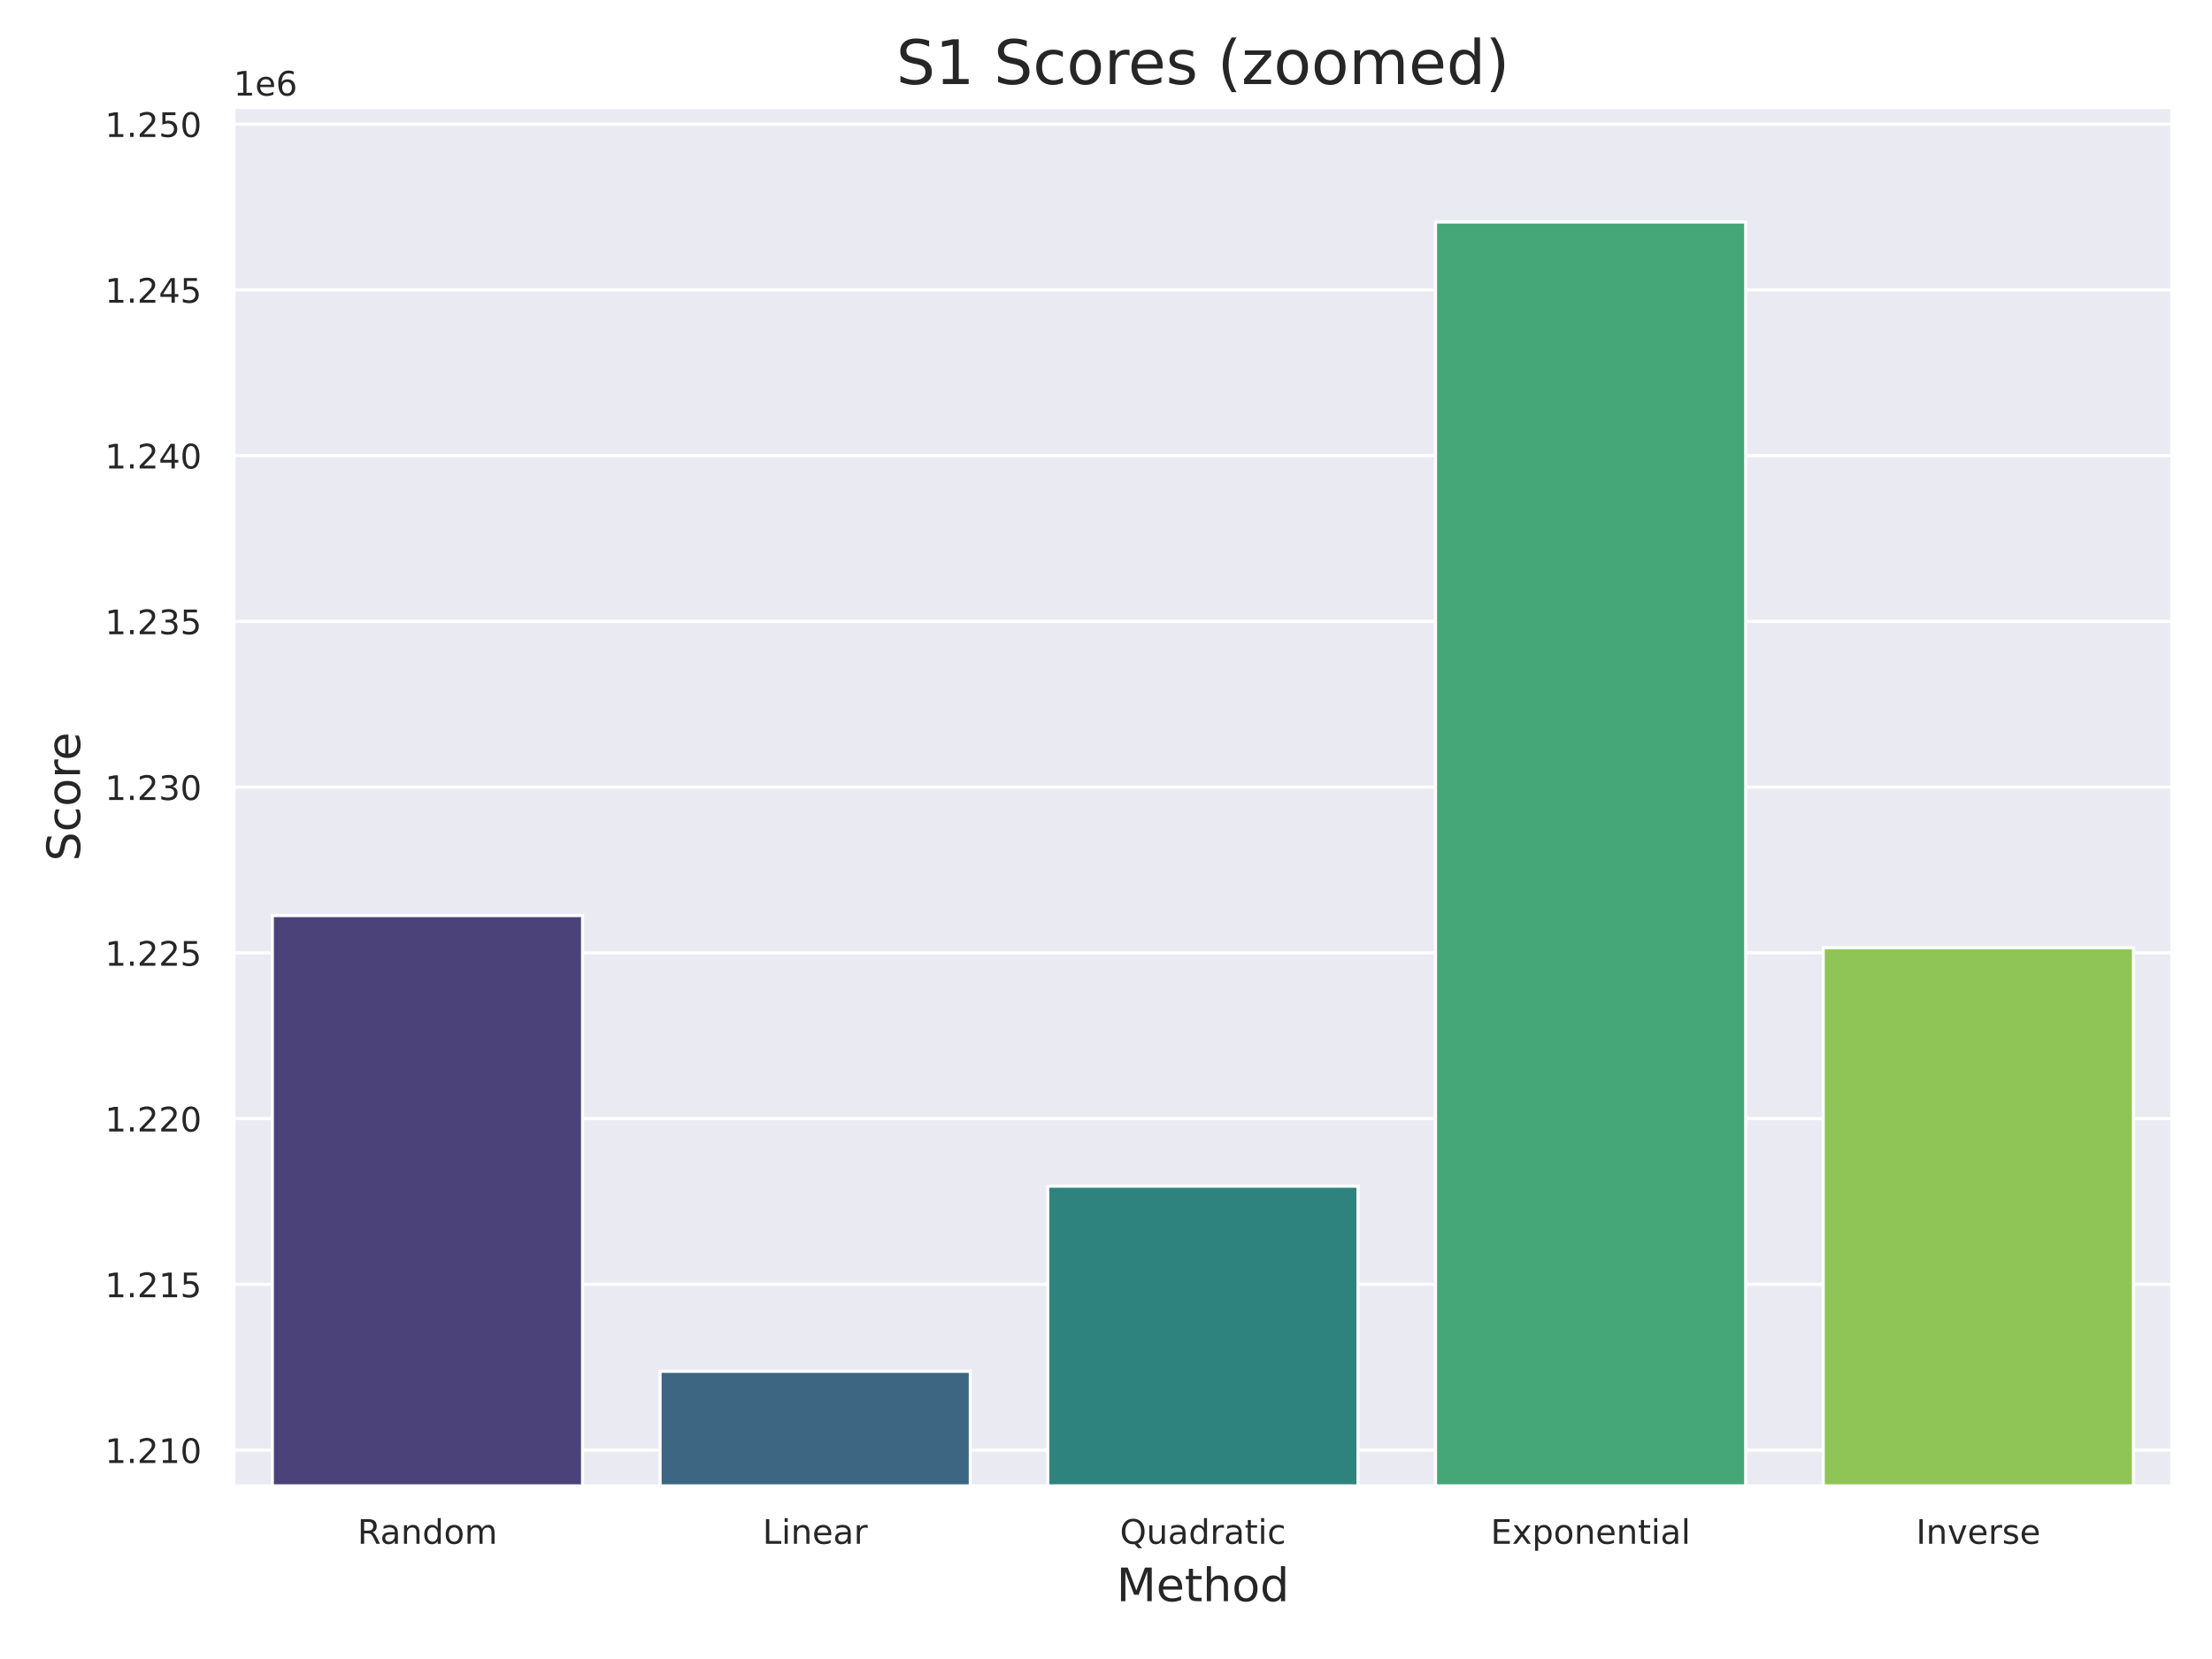
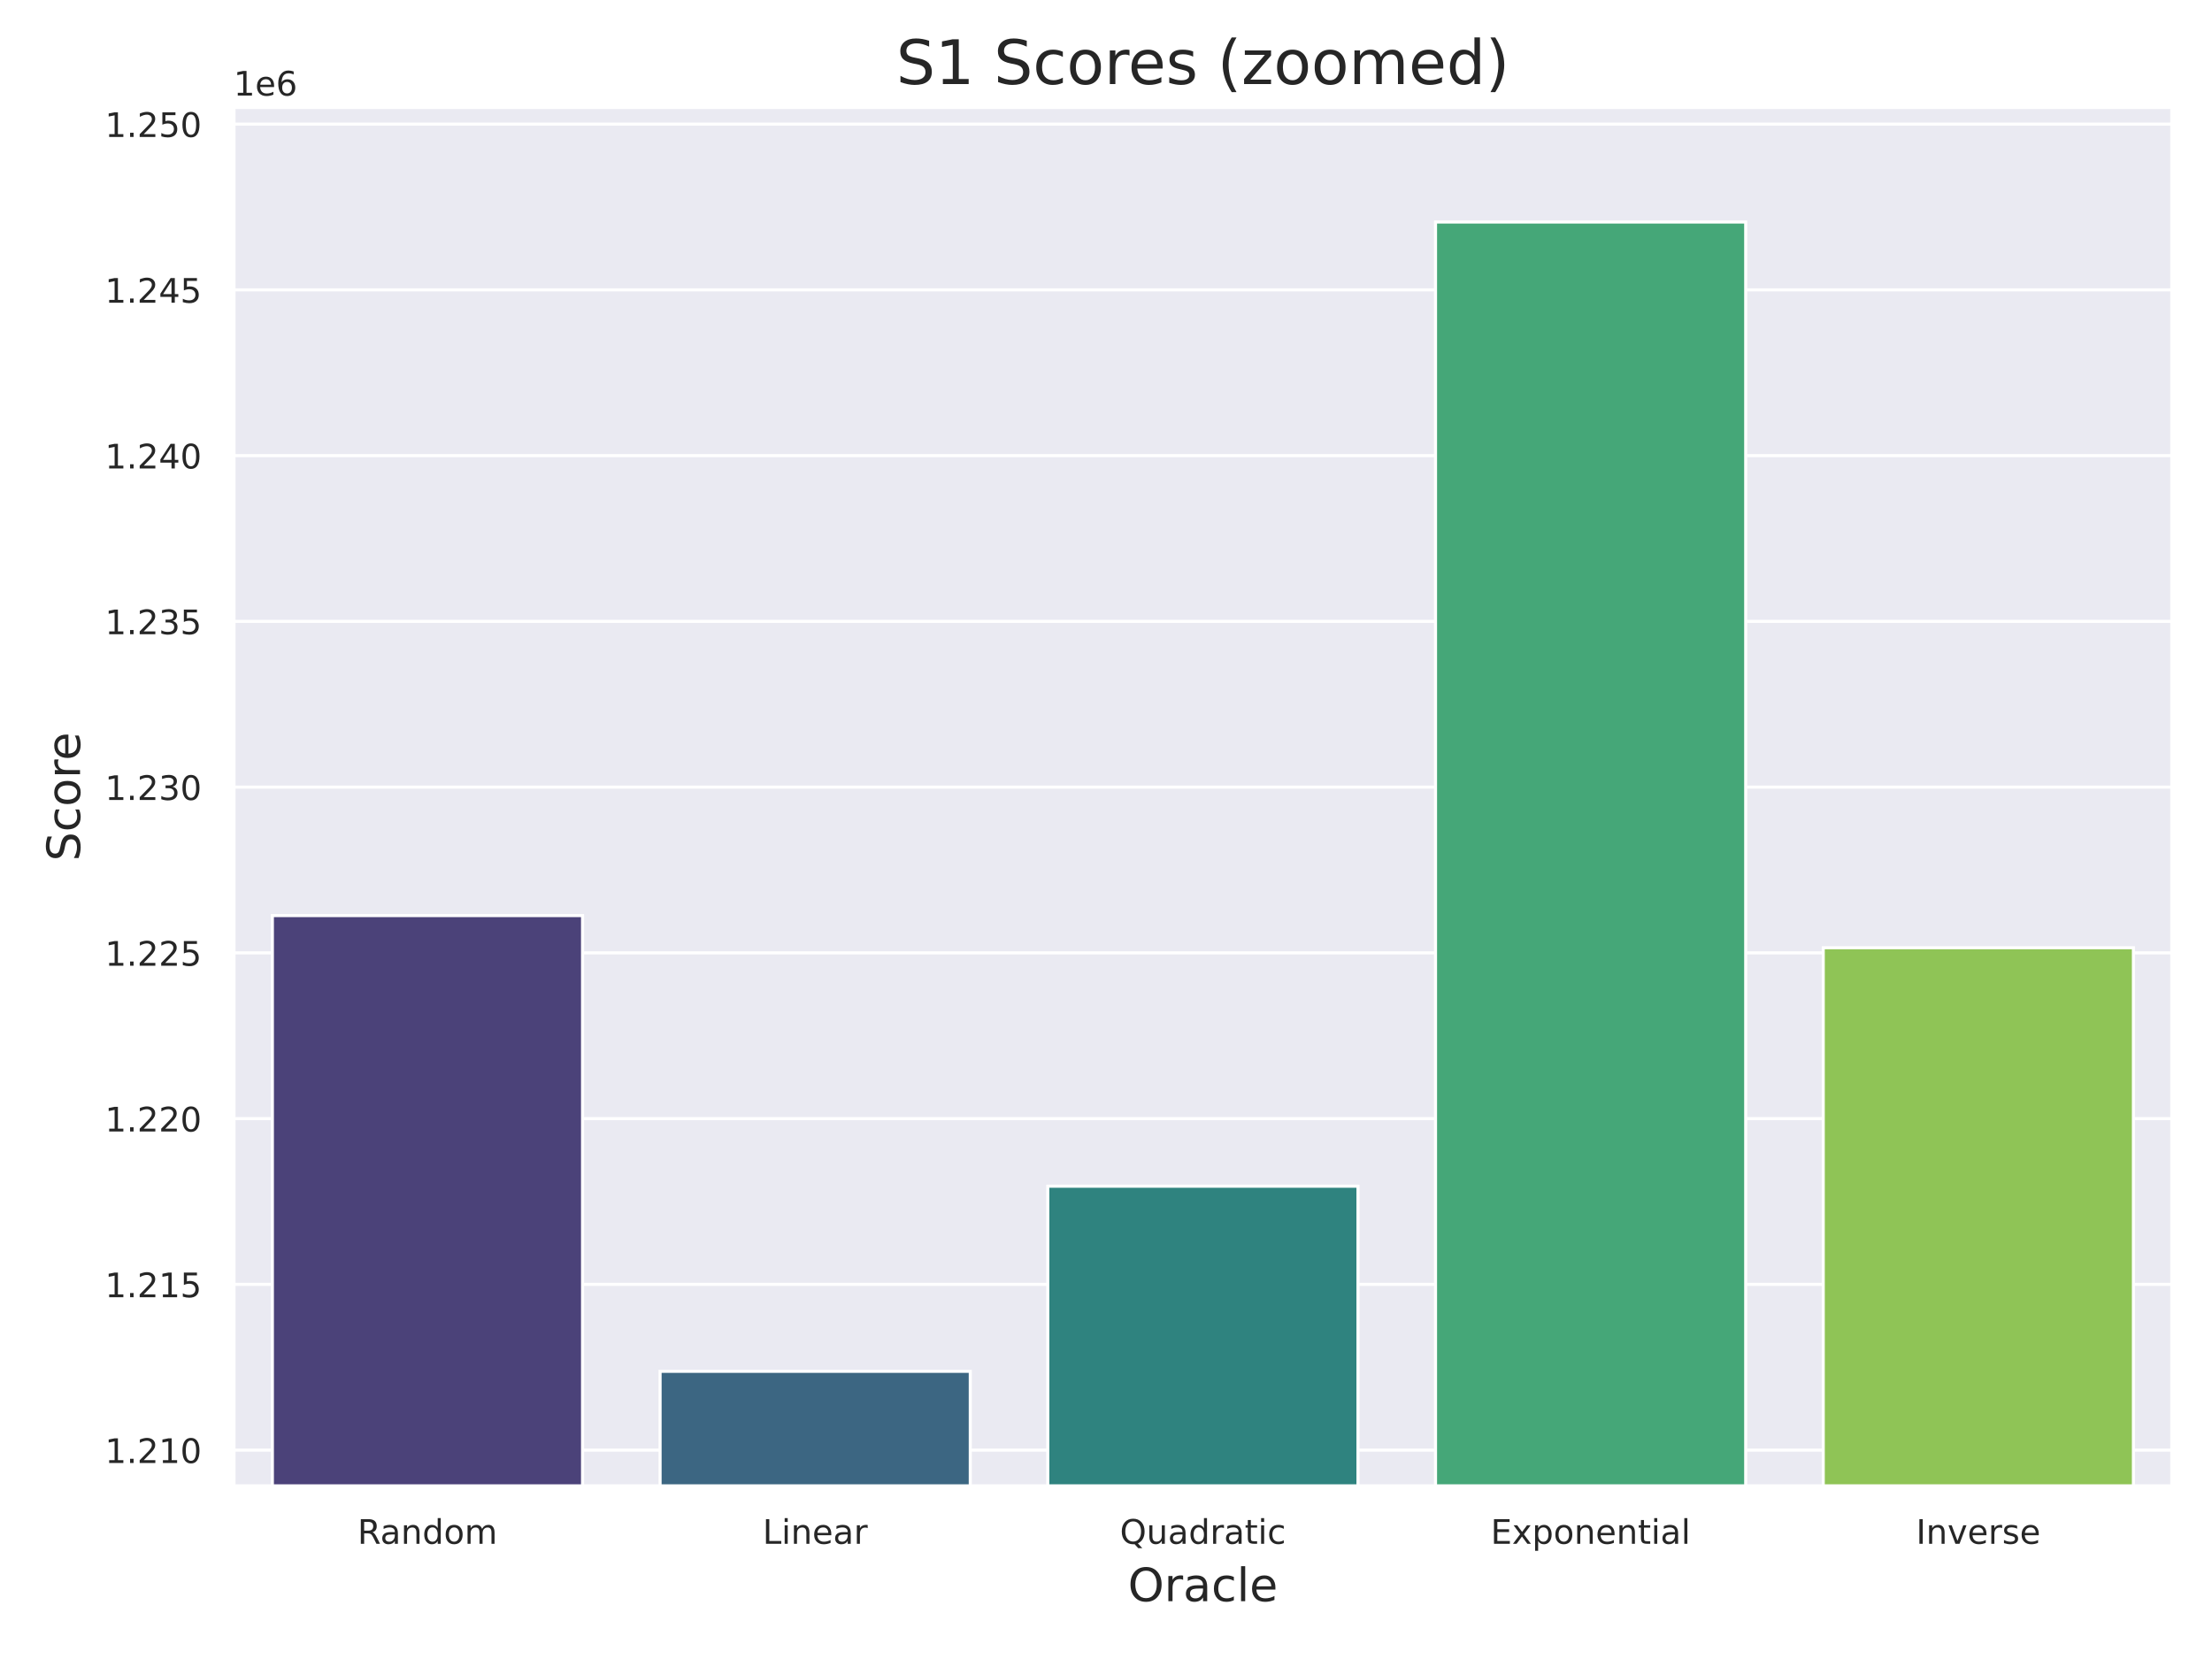
<svg xmlns="http://www.w3.org/2000/svg" xmlns:xlink="http://www.w3.org/1999/xlink" width="576pt" height="432pt" viewBox="0 0 576 432" version="1.1">
  <defs>
    <style type="text/css">*{stroke-linejoin: round; stroke-linecap: butt}</style>
  </defs>
  <g id="figure_1">
    <g id="patch_1">
      <path d="M 0 432  L 576 432  L 576 0  L 0 0  z " style="fill: #ffffff" />
    </g>
    <g id="axes_1">
      <g id="patch_2">
        <path d="M 60.828 387.012  L 565.632 387.012  L 565.632 27.888  L 60.828 27.888  z " style="fill: #eaeaf2" />
      </g>
      <g id="matplotlib.axis_1">
        <g id="xtick_1">
          <g id="text_1">
            <g style="fill: #262626" transform="translate(93.09377 401.9986) scale(0.088 -0.088)">
              <defs>
                <path id="DejaVuSans-52" d="M 2841 2188  Q 3044 2119 3236 1894  Q 3428 1669 3622 1275  L 4263 0  L 3584 0  L 2988 1197  Q 2756 1666 2539 1819  Q 2322 1972 1947 1972  L 1259 1972  L 1259 0  L 628 0  L 628 4666  L 2053 4666  Q 2853 4666 3247 4331  Q 3641 3997 3641 3322  Q 3641 2881 3436 2590  Q 3231 2300 2841 2188  z M 1259 4147  L 1259 2491  L 2053 2491  Q 2509 2491 2742 2702  Q 2975 2913 2975 3322  Q 2975 3731 2742 3939  Q 2509 4147 2053 4147  L 1259 4147  z " transform="scale(0.015625)" />
                <path id="DejaVuSans-61" d="M 2194 1759  Q 1497 1759 1228 1600  Q 959 1441 959 1056  Q 959 750 1161 570  Q 1363 391 1709 391  Q 2188 391 2477 730  Q 2766 1069 2766 1631  L 2766 1759  L 2194 1759  z M 3341 1997  L 3341 0  L 2766 0  L 2766 531  Q 2569 213 2275 61  Q 1981 -91 1556 -91  Q 1019 -91 701 211  Q 384 513 384 1019  Q 384 1609 779 1909  Q 1175 2209 1959 2209  L 2766 2209  L 2766 2266  Q 2766 2663 2505 2880  Q 2244 3097 1772 3097  Q 1472 3097 1187 3025  Q 903 2953 641 2809  L 641 3341  Q 956 3463 1253 3523  Q 1550 3584 1831 3584  Q 2591 3584 2966 3190  Q 3341 2797 3341 1997  z " transform="scale(0.015625)" />
                <path id="DejaVuSans-6e" d="M 3513 2113  L 3513 0  L 2938 0  L 2938 2094  Q 2938 2591 2744 2837  Q 2550 3084 2163 3084  Q 1697 3084 1428 2787  Q 1159 2491 1159 1978  L 1159 0  L 581 0  L 581 3500  L 1159 3500  L 1159 2956  Q 1366 3272 1645 3428  Q 1925 3584 2291 3584  Q 2894 3584 3203 3211  Q 3513 2838 3513 2113  z " transform="scale(0.015625)" />
                <path id="DejaVuSans-64" d="M 2906 2969  L 2906 4863  L 3481 4863  L 3481 0  L 2906 0  L 2906 525  Q 2725 213 2448 61  Q 2172 -91 1784 -91  Q 1150 -91 751 415  Q 353 922 353 1747  Q 353 2572 751 3078  Q 1150 3584 1784 3584  Q 2172 3584 2448 3432  Q 2725 3281 2906 2969  z M 947 1747  Q 947 1113 1208 752  Q 1469 391 1925 391  Q 2381 391 2643 752  Q 2906 1113 2906 1747  Q 2906 2381 2643 2742  Q 2381 3103 1925 3103  Q 1469 3103 1208 2742  Q 947 2381 947 1747  z " transform="scale(0.015625)" />
                <path id="DejaVuSans-6f" d="M 1959 3097  Q 1497 3097 1228 2736  Q 959 2375 959 1747  Q 959 1119 1226 758  Q 1494 397 1959 397  Q 2419 397 2687 759  Q 2956 1122 2956 1747  Q 2956 2369 2687 2733  Q 2419 3097 1959 3097  z M 1959 3584  Q 2709 3584 3137 3096  Q 3566 2609 3566 1747  Q 3566 888 3137 398  Q 2709 -91 1959 -91  Q 1206 -91 779 398  Q 353 888 353 1747  Q 353 2609 779 3096  Q 1206 3584 1959 3584  z " transform="scale(0.015625)" />
                <path id="DejaVuSans-6d" d="M 3328 2828  Q 3544 3216 3844 3400  Q 4144 3584 4550 3584  Q 5097 3584 5394 3201  Q 5691 2819 5691 2113  L 5691 0  L 5113 0  L 5113 2094  Q 5113 2597 4934 2840  Q 4756 3084 4391 3084  Q 3944 3084 3684 2787  Q 3425 2491 3425 1978  L 3425 0  L 2847 0  L 2847 2094  Q 2847 2600 2669 2842  Q 2491 3084 2119 3084  Q 1678 3084 1418 2786  Q 1159 2488 1159 1978  L 1159 0  L 581 0  L 581 3500  L 1159 3500  L 1159 2956  Q 1356 3278 1631 3431  Q 1906 3584 2284 3584  Q 2666 3584 2933 3390  Q 3200 3197 3328 2828  z " transform="scale(0.015625)" />
              </defs>
              <use xlink:href="#DejaVuSans-52" />
              <use xlink:href="#DejaVuSans-61" x="67.232" />
              <use xlink:href="#DejaVuSans-6e" x="128.512" />
              <use xlink:href="#DejaVuSans-64" x="191.891" />
              <use xlink:href="#DejaVuSans-6f" x="255.367" />
              <use xlink:href="#DejaVuSans-6d" x="316.549" />
            </g>
          </g>
        </g>
        <g id="xtick_2">
          <g id="text_2">
            <g style="fill: #262626" transform="translate(198.5941 401.9986) scale(0.088 -0.088)">
              <defs>
                <path id="DejaVuSans-4c" d="M 628 4666  L 1259 4666  L 1259 531  L 3531 531  L 3531 0  L 628 0  L 628 4666  z " transform="scale(0.015625)" />
                <path id="DejaVuSans-69" d="M 603 3500  L 1178 3500  L 1178 0  L 603 0  L 603 3500  z M 603 4863  L 1178 4863  L 1178 4134  L 603 4134  L 603 4863  z " transform="scale(0.015625)" />
                <path id="DejaVuSans-65" d="M 3597 1894  L 3597 1613  L 953 1613  Q 991 1019 1311 708  Q 1631 397 2203 397  Q 2534 397 2845 478  Q 3156 559 3463 722  L 3463 178  Q 3153 47 2828 -22  Q 2503 -91 2169 -91  Q 1331 -91 842 396  Q 353 884 353 1716  Q 353 2575 817 3079  Q 1281 3584 2069 3584  Q 2775 3584 3186 3129  Q 3597 2675 3597 1894  z M 3022 2063  Q 3016 2534 2758 2815  Q 2500 3097 2075 3097  Q 1594 3097 1305 2825  Q 1016 2553 972 2059  L 3022 2063  z " transform="scale(0.015625)" />
                <path id="DejaVuSans-72" d="M 2631 2963  Q 2534 3019 2420 3045  Q 2306 3072 2169 3072  Q 1681 3072 1420 2755  Q 1159 2438 1159 1844  L 1159 0  L 581 0  L 581 3500  L 1159 3500  L 1159 2956  Q 1341 3275 1631 3429  Q 1922 3584 2338 3584  Q 2397 3584 2469 3576  Q 2541 3569 2628 3553  L 2631 2963  z " transform="scale(0.015625)" />
              </defs>
              <use xlink:href="#DejaVuSans-4c" />
              <use xlink:href="#DejaVuSans-69" x="55.713" />
              <use xlink:href="#DejaVuSans-6e" x="83.496" />
              <use xlink:href="#DejaVuSans-65" x="146.875" />
              <use xlink:href="#DejaVuSans-61" x="208.398" />
              <use xlink:href="#DejaVuSans-72" x="269.678" />
            </g>
          </g>
        </g>
        <g id="xtick_3">
          <g id="text_3">
            <g style="fill: #262626" transform="translate(291.6164 401.9986) scale(0.088 -0.088)">
              <defs>
                <path id="DejaVuSans-51" d="M 2522 4238  Q 1834 4238 1429 3725  Q 1025 3213 1025 2328  Q 1025 1447 1429 934  Q 1834 422 2522 422  Q 3209 422 3611 934  Q 4013 1447 4013 2328  Q 4013 3213 3611 3725  Q 3209 4238 2522 4238  z M 3406 84  L 4238 -825  L 3475 -825  L 2784 -78  Q 2681 -84 2626 -87  Q 2572 -91 2522 -91  Q 1538 -91 948 567  Q 359 1225 359 2328  Q 359 3434 948 4092  Q 1538 4750 2522 4750  Q 3503 4750 4090 4092  Q 4678 3434 4678 2328  Q 4678 1516 4351 937  Q 4025 359 3406 84  z " transform="scale(0.015625)" />
                <path id="DejaVuSans-75" d="M 544 1381  L 544 3500  L 1119 3500  L 1119 1403  Q 1119 906 1312 657  Q 1506 409 1894 409  Q 2359 409 2629 706  Q 2900 1003 2900 1516  L 2900 3500  L 3475 3500  L 3475 0  L 2900 0  L 2900 538  Q 2691 219 2414 64  Q 2138 -91 1772 -91  Q 1169 -91 856 284  Q 544 659 544 1381  z M 1991 3584  L 1991 3584  z " transform="scale(0.015625)" />
                <path id="DejaVuSans-74" d="M 1172 4494  L 1172 3500  L 2356 3500  L 2356 3053  L 1172 3053  L 1172 1153  Q 1172 725 1289 603  Q 1406 481 1766 481  L 2356 481  L 2356 0  L 1766 0  Q 1100 0 847 248  Q 594 497 594 1153  L 594 3053  L 172 3053  L 172 3500  L 594 3500  L 594 4494  L 1172 4494  z " transform="scale(0.015625)" />
                <path id="DejaVuSans-63" d="M 3122 3366  L 3122 2828  Q 2878 2963 2633 3030  Q 2388 3097 2138 3097  Q 1578 3097 1268 2742  Q 959 2388 959 1747  Q 959 1106 1268 751  Q 1578 397 2138 397  Q 2388 397 2633 464  Q 2878 531 3122 666  L 3122 134  Q 2881 22 2623 -34  Q 2366 -91 2075 -91  Q 1284 -91 818 406  Q 353 903 353 1747  Q 353 2603 823 3093  Q 1294 3584 2113 3584  Q 2378 3584 2631 3529  Q 2884 3475 3122 3366  z " transform="scale(0.015625)" />
              </defs>
              <use xlink:href="#DejaVuSans-51" />
              <use xlink:href="#DejaVuSans-75" x="78.711" />
              <use xlink:href="#DejaVuSans-61" x="142.09" />
              <use xlink:href="#DejaVuSans-64" x="203.369" />
              <use xlink:href="#DejaVuSans-72" x="266.846" />
              <use xlink:href="#DejaVuSans-61" x="307.959" />
              <use xlink:href="#DejaVuSans-74" x="369.238" />
              <use xlink:href="#DejaVuSans-69" x="408.447" />
              <use xlink:href="#DejaVuSans-63" x="436.23" />
            </g>
          </g>
        </g>
        <g id="xtick_4">
          <g id="text_4">
            <g style="fill: #262626" transform="translate(388.1703 401.9986) scale(0.088 -0.088)">
              <defs>
                <path id="DejaVuSans-45" d="M 628 4666  L 3578 4666  L 3578 4134  L 1259 4134  L 1259 2753  L 3481 2753  L 3481 2222  L 1259 2222  L 1259 531  L 3634 531  L 3634 0  L 628 0  L 628 4666  z " transform="scale(0.015625)" />
                <path id="DejaVuSans-78" d="M 3513 3500  L 2247 1797  L 3578 0  L 2900 0  L 1881 1375  L 863 0  L 184 0  L 1544 1831  L 300 3500  L 978 3500  L 1906 2253  L 2834 3500  L 3513 3500  z " transform="scale(0.015625)" />
                <path id="DejaVuSans-70" d="M 1159 525  L 1159 -1331  L 581 -1331  L 581 3500  L 1159 3500  L 1159 2969  Q 1341 3281 1617 3432  Q 1894 3584 2278 3584  Q 2916 3584 3314 3078  Q 3713 2572 3713 1747  Q 3713 922 3314 415  Q 2916 -91 2278 -91  Q 1894 -91 1617 61  Q 1341 213 1159 525  z M 3116 1747  Q 3116 2381 2855 2742  Q 2594 3103 2138 3103  Q 1681 3103 1420 2742  Q 1159 2381 1159 1747  Q 1159 1113 1420 752  Q 1681 391 2138 391  Q 2594 391 2855 752  Q 3116 1113 3116 1747  z " transform="scale(0.015625)" />
                <path id="DejaVuSans-6c" d="M 603 4863  L 1178 4863  L 1178 0  L 603 0  L 603 4863  z " transform="scale(0.015625)" />
              </defs>
              <use xlink:href="#DejaVuSans-45" />
              <use xlink:href="#DejaVuSans-78" x="63.184" />
              <use xlink:href="#DejaVuSans-70" x="122.363" />
              <use xlink:href="#DejaVuSans-6f" x="185.84" />
              <use xlink:href="#DejaVuSans-6e" x="247.021" />
              <use xlink:href="#DejaVuSans-65" x="310.4" />
              <use xlink:href="#DejaVuSans-6e" x="371.924" />
              <use xlink:href="#DejaVuSans-74" x="435.303" />
              <use xlink:href="#DejaVuSans-69" x="474.512" />
              <use xlink:href="#DejaVuSans-61" x="502.295" />
              <use xlink:href="#DejaVuSans-6c" x="563.574" />
            </g>
          </g>
        </g>
        <g id="xtick_5">
          <g id="text_5">
            <g style="fill: #262626" transform="translate(498.9452 401.9986) scale(0.088 -0.088)">
              <defs>
                <path id="DejaVuSans-49" d="M 628 4666  L 1259 4666  L 1259 0  L 628 0  L 628 4666  z " transform="scale(0.015625)" />
                <path id="DejaVuSans-76" d="M 191 3500  L 800 3500  L 1894 563  L 2988 3500  L 3597 3500  L 2284 0  L 1503 0  L 191 3500  z " transform="scale(0.015625)" />
                <path id="DejaVuSans-73" d="M 2834 3397  L 2834 2853  Q 2591 2978 2328 3040  Q 2066 3103 1784 3103  Q 1356 3103 1142 2972  Q 928 2841 928 2578  Q 928 2378 1081 2264  Q 1234 2150 1697 2047  L 1894 2003  Q 2506 1872 2764 1633  Q 3022 1394 3022 966  Q 3022 478 2636 193  Q 2250 -91 1575 -91  Q 1294 -91 989 -36  Q 684 19 347 128  L 347 722  Q 666 556 975 473  Q 1284 391 1588 391  Q 1994 391 2212 530  Q 2431 669 2431 922  Q 2431 1156 2273 1281  Q 2116 1406 1581 1522  L 1381 1569  Q 847 1681 609 1914  Q 372 2147 372 2553  Q 372 3047 722 3315  Q 1072 3584 1716 3584  Q 2034 3584 2315 3537  Q 2597 3491 2834 3397  z " transform="scale(0.015625)" />
              </defs>
              <use xlink:href="#DejaVuSans-49" />
              <use xlink:href="#DejaVuSans-6e" x="29.492" />
              <use xlink:href="#DejaVuSans-76" x="92.871" />
              <use xlink:href="#DejaVuSans-65" x="152.051" />
              <use xlink:href="#DejaVuSans-72" x="213.574" />
              <use xlink:href="#DejaVuSans-73" x="254.688" />
              <use xlink:href="#DejaVuSans-65" x="306.787" />
            </g>
          </g>
        </g>
        <g id="text_6">
-           <g style="fill: #262626" transform="translate(290.7262 416.9469) scale(0.12 -0.12)">
+           <g style="fill: #262626" transform="translate(293.7056 416.9469) scale(0.12 -0.12)">
            <defs>
-               <path id="DejaVuSans-4d" d="M 628 4666  L 1569 4666  L 2759 1491  L 3956 4666  L 4897 4666  L 4897 0  L 4281 0  L 4281 4097  L 3078 897  L 2444 897  L 1241 4097  L 1241 0  L 628 0  L 628 4666  z " transform="scale(0.015625)" />
-               <path id="DejaVuSans-68" d="M 3513 2113  L 3513 0  L 2938 0  L 2938 2094  Q 2938 2591 2744 2837  Q 2550 3084 2163 3084  Q 1697 3084 1428 2787  Q 1159 2491 1159 1978  L 1159 0  L 581 0  L 581 4863  L 1159 4863  L 1159 2956  Q 1366 3272 1645 3428  Q 1925 3584 2291 3584  Q 2894 3584 3203 3211  Q 3513 2838 3513 2113  z " transform="scale(0.015625)" />
+               <path id="DejaVuSans-4f" d="M 2522 4238  Q 1834 4238 1429 3725  Q 1025 3213 1025 2328  Q 1025 1447 1429 934  Q 1834 422 2522 422  Q 3209 422 3611 934  Q 4013 1447 4013 2328  Q 4013 3213 3611 3725  Q 3209 4238 2522 4238  z M 2522 4750  Q 3503 4750 4090 4092  Q 4678 3434 4678 2328  Q 4678 1225 4090 567  Q 3503 -91 2522 -91  Q 1538 -91 948 565  Q 359 1222 359 2328  Q 359 3434 948 4092  Q 1538 4750 2522 4750  z " transform="scale(0.015625)" />
            </defs>
-             <use xlink:href="#DejaVuSans-4d" />
-             <use xlink:href="#DejaVuSans-65" x="86.279" />
-             <use xlink:href="#DejaVuSans-74" x="147.803" />
-             <use xlink:href="#DejaVuSans-68" x="187.012" />
-             <use xlink:href="#DejaVuSans-6f" x="250.391" />
-             <use xlink:href="#DejaVuSans-64" x="311.572" />
+             <use xlink:href="#DejaVuSans-4f" />
+             <use xlink:href="#DejaVuSans-72" x="78.711" />
+             <use xlink:href="#DejaVuSans-61" x="119.824" />
+             <use xlink:href="#DejaVuSans-63" x="181.104" />
+             <use xlink:href="#DejaVuSans-6c" x="236.084" />
+             <use xlink:href="#DejaVuSans-65" x="263.867" />
          </g>
        </g>
      </g>
      <g id="matplotlib.axis_2">
        <g id="ytick_1">
          <g id="line2d_1">
-             <path d="M 60.828 377.613  L 565.632 377.613  " clip-path="url(#p0a11a76038)" style="fill: none; stroke: #ffffff; stroke-width: 0.8; stroke-linecap: round" />
+             <path d="M 60.828 377.613  L 565.632 377.613  " clip-path="url(#pb9eb2ee850)" style="fill: none; stroke: #ffffff; stroke-width: 0.8; stroke-linecap: round" />
          </g>
          <g id="text_7">
            <g style="fill: #262626" transform="translate(27.33525 380.9567) scale(0.088 -0.088)">
              <defs>
                <path id="DejaVuSans-31" d="M 794 531  L 1825 531  L 1825 4091  L 703 3866  L 703 4441  L 1819 4666  L 2450 4666  L 2450 531  L 3481 531  L 3481 0  L 794 0  L 794 531  z " transform="scale(0.015625)" />
                <path id="DejaVuSans-2e" d="M 684 794  L 1344 794  L 1344 0  L 684 0  L 684 794  z " transform="scale(0.015625)" />
                <path id="DejaVuSans-32" d="M 1228 531  L 3431 531  L 3431 0  L 469 0  L 469 531  Q 828 903 1448 1529  Q 2069 2156 2228 2338  Q 2531 2678 2651 2914  Q 2772 3150 2772 3378  Q 2772 3750 2511 3984  Q 2250 4219 1831 4219  Q 1534 4219 1204 4116  Q 875 4013 500 3803  L 500 4441  Q 881 4594 1212 4672  Q 1544 4750 1819 4750  Q 2544 4750 2975 4387  Q 3406 4025 3406 3419  Q 3406 3131 3298 2873  Q 3191 2616 2906 2266  Q 2828 2175 2409 1742  Q 1991 1309 1228 531  z " transform="scale(0.015625)" />
                <path id="DejaVuSans-30" d="M 2034 4250  Q 1547 4250 1301 3770  Q 1056 3291 1056 2328  Q 1056 1369 1301 889  Q 1547 409 2034 409  Q 2525 409 2770 889  Q 3016 1369 3016 2328  Q 3016 3291 2770 3770  Q 2525 4250 2034 4250  z M 2034 4750  Q 2819 4750 3233 4129  Q 3647 3509 3647 2328  Q 3647 1150 3233 529  Q 2819 -91 2034 -91  Q 1250 -91 836 529  Q 422 1150 422 2328  Q 422 3509 836 4129  Q 1250 4750 2034 4750  z " transform="scale(0.015625)" />
              </defs>
              <use xlink:href="#DejaVuSans-31" />
              <use xlink:href="#DejaVuSans-2e" x="63.623" />
              <use xlink:href="#DejaVuSans-32" x="95.41" />
              <use xlink:href="#DejaVuSans-31" x="159.033" />
              <use xlink:href="#DejaVuSans-30" x="222.656" />
            </g>
          </g>
        </g>
        <g id="ytick_2">
          <g id="line2d_2">
-             <path d="M 60.828 334.451  L 565.632 334.451  " clip-path="url(#p0a11a76038)" style="fill: none; stroke: #ffffff; stroke-width: 0.8; stroke-linecap: round" />
+             <path d="M 60.828 334.451  L 565.632 334.451  " clip-path="url(#pb9eb2ee850)" style="fill: none; stroke: #ffffff; stroke-width: 0.8; stroke-linecap: round" />
          </g>
          <g id="text_8">
            <g style="fill: #262626" transform="translate(27.33525 337.7947) scale(0.088 -0.088)">
              <defs>
                <path id="DejaVuSans-35" d="M 691 4666  L 3169 4666  L 3169 4134  L 1269 4134  L 1269 2991  Q 1406 3038 1543 3061  Q 1681 3084 1819 3084  Q 2600 3084 3056 2656  Q 3513 2228 3513 1497  Q 3513 744 3044 326  Q 2575 -91 1722 -91  Q 1428 -91 1123 -41  Q 819 9 494 109  L 494 744  Q 775 591 1075 516  Q 1375 441 1709 441  Q 2250 441 2565 725  Q 2881 1009 2881 1497  Q 2881 1984 2565 2268  Q 2250 2553 1709 2553  Q 1456 2553 1204 2497  Q 953 2441 691 2322  L 691 4666  z " transform="scale(0.015625)" />
              </defs>
              <use xlink:href="#DejaVuSans-31" />
              <use xlink:href="#DejaVuSans-2e" x="63.623" />
              <use xlink:href="#DejaVuSans-32" x="95.41" />
              <use xlink:href="#DejaVuSans-31" x="159.033" />
              <use xlink:href="#DejaVuSans-35" x="222.656" />
            </g>
          </g>
        </g>
        <g id="ytick_3">
          <g id="line2d_3">
-             <path d="M 60.828 291.289  L 565.632 291.289  " clip-path="url(#p0a11a76038)" style="fill: none; stroke: #ffffff; stroke-width: 0.8; stroke-linecap: round" />
+             <path d="M 60.828 291.289  L 565.632 291.289  " clip-path="url(#pb9eb2ee850)" style="fill: none; stroke: #ffffff; stroke-width: 0.8; stroke-linecap: round" />
          </g>
          <g id="text_9">
            <g style="fill: #262626" transform="translate(27.33525 294.6327) scale(0.088 -0.088)">
              <use xlink:href="#DejaVuSans-31" />
              <use xlink:href="#DejaVuSans-2e" x="63.623" />
              <use xlink:href="#DejaVuSans-32" x="95.41" />
              <use xlink:href="#DejaVuSans-32" x="159.033" />
              <use xlink:href="#DejaVuSans-30" x="222.656" />
            </g>
          </g>
        </g>
        <g id="ytick_4">
          <g id="line2d_4">
-             <path d="M 60.828 248.127  L 565.632 248.127  " clip-path="url(#p0a11a76038)" style="fill: none; stroke: #ffffff; stroke-width: 0.8; stroke-linecap: round" />
+             <path d="M 60.828 248.127  L 565.632 248.127  " clip-path="url(#pb9eb2ee850)" style="fill: none; stroke: #ffffff; stroke-width: 0.8; stroke-linecap: round" />
          </g>
          <g id="text_10">
            <g style="fill: #262626" transform="translate(27.33525 251.4708) scale(0.088 -0.088)">
              <use xlink:href="#DejaVuSans-31" />
              <use xlink:href="#DejaVuSans-2e" x="63.623" />
              <use xlink:href="#DejaVuSans-32" x="95.41" />
              <use xlink:href="#DejaVuSans-32" x="159.033" />
              <use xlink:href="#DejaVuSans-35" x="222.656" />
            </g>
          </g>
        </g>
        <g id="ytick_5">
          <g id="line2d_5">
-             <path d="M 60.828 204.965  L 565.632 204.965  " clip-path="url(#p0a11a76038)" style="fill: none; stroke: #ffffff; stroke-width: 0.8; stroke-linecap: round" />
+             <path d="M 60.828 204.965  L 565.632 204.965  " clip-path="url(#pb9eb2ee850)" style="fill: none; stroke: #ffffff; stroke-width: 0.8; stroke-linecap: round" />
          </g>
          <g id="text_11">
            <g style="fill: #262626" transform="translate(27.33525 208.3088) scale(0.088 -0.088)">
              <defs>
                <path id="DejaVuSans-33" d="M 2597 2516  Q 3050 2419 3304 2112  Q 3559 1806 3559 1356  Q 3559 666 3084 287  Q 2609 -91 1734 -91  Q 1441 -91 1130 -33  Q 819 25 488 141  L 488 750  Q 750 597 1062 519  Q 1375 441 1716 441  Q 2309 441 2620 675  Q 2931 909 2931 1356  Q 2931 1769 2642 2001  Q 2353 2234 1838 2234  L 1294 2234  L 1294 2753  L 1863 2753  Q 2328 2753 2575 2939  Q 2822 3125 2822 3475  Q 2822 3834 2567 4026  Q 2313 4219 1838 4219  Q 1578 4219 1281 4162  Q 984 4106 628 3988  L 628 4550  Q 988 4650 1302 4700  Q 1616 4750 1894 4750  Q 2613 4750 3031 4423  Q 3450 4097 3450 3541  Q 3450 3153 3228 2886  Q 3006 2619 2597 2516  z " transform="scale(0.015625)" />
              </defs>
              <use xlink:href="#DejaVuSans-31" />
              <use xlink:href="#DejaVuSans-2e" x="63.623" />
              <use xlink:href="#DejaVuSans-32" x="95.41" />
              <use xlink:href="#DejaVuSans-33" x="159.033" />
              <use xlink:href="#DejaVuSans-30" x="222.656" />
            </g>
          </g>
        </g>
        <g id="ytick_6">
          <g id="line2d_6">
-             <path d="M 60.828 161.803  L 565.632 161.803  " clip-path="url(#p0a11a76038)" style="fill: none; stroke: #ffffff; stroke-width: 0.8; stroke-linecap: round" />
+             <path d="M 60.828 161.803  L 565.632 161.803  " clip-path="url(#pb9eb2ee850)" style="fill: none; stroke: #ffffff; stroke-width: 0.8; stroke-linecap: round" />
          </g>
          <g id="text_12">
            <g style="fill: #262626" transform="translate(27.33525 165.1468) scale(0.088 -0.088)">
              <use xlink:href="#DejaVuSans-31" />
              <use xlink:href="#DejaVuSans-2e" x="63.623" />
              <use xlink:href="#DejaVuSans-32" x="95.41" />
              <use xlink:href="#DejaVuSans-33" x="159.033" />
              <use xlink:href="#DejaVuSans-35" x="222.656" />
            </g>
          </g>
        </g>
        <g id="ytick_7">
          <g id="line2d_7">
-             <path d="M 60.828 118.641  L 565.632 118.641  " clip-path="url(#p0a11a76038)" style="fill: none; stroke: #ffffff; stroke-width: 0.8; stroke-linecap: round" />
+             <path d="M 60.828 118.641  L 565.632 118.641  " clip-path="url(#pb9eb2ee850)" style="fill: none; stroke: #ffffff; stroke-width: 0.8; stroke-linecap: round" />
          </g>
          <g id="text_13">
            <g style="fill: #262626" transform="translate(27.33525 121.9848) scale(0.088 -0.088)">
              <defs>
                <path id="DejaVuSans-34" d="M 2419 4116  L 825 1625  L 2419 1625  L 2419 4116  z M 2253 4666  L 3047 4666  L 3047 1625  L 3713 1625  L 3713 1100  L 3047 1100  L 3047 0  L 2419 0  L 2419 1100  L 313 1100  L 313 1709  L 2253 4666  z " transform="scale(0.015625)" />
              </defs>
              <use xlink:href="#DejaVuSans-31" />
              <use xlink:href="#DejaVuSans-2e" x="63.623" />
              <use xlink:href="#DejaVuSans-32" x="95.41" />
              <use xlink:href="#DejaVuSans-34" x="159.033" />
              <use xlink:href="#DejaVuSans-30" x="222.656" />
            </g>
          </g>
        </g>
        <g id="ytick_8">
          <g id="line2d_8">
-             <path d="M 60.828 75.479  L 565.632 75.479  " clip-path="url(#p0a11a76038)" style="fill: none; stroke: #ffffff; stroke-width: 0.8; stroke-linecap: round" />
+             <path d="M 60.828 75.479  L 565.632 75.479  " clip-path="url(#pb9eb2ee850)" style="fill: none; stroke: #ffffff; stroke-width: 0.8; stroke-linecap: round" />
          </g>
          <g id="text_14">
            <g style="fill: #262626" transform="translate(27.33525 78.82279) scale(0.088 -0.088)">
              <use xlink:href="#DejaVuSans-31" />
              <use xlink:href="#DejaVuSans-2e" x="63.623" />
              <use xlink:href="#DejaVuSans-32" x="95.41" />
              <use xlink:href="#DejaVuSans-34" x="159.033" />
              <use xlink:href="#DejaVuSans-35" x="222.656" />
            </g>
          </g>
        </g>
        <g id="ytick_9">
          <g id="line2d_9">
-             <path d="M 60.828 32.317  L 565.632 32.317  " clip-path="url(#p0a11a76038)" style="fill: none; stroke: #ffffff; stroke-width: 0.8; stroke-linecap: round" />
+             <path d="M 60.828 32.317  L 565.632 32.317  " clip-path="url(#pb9eb2ee850)" style="fill: none; stroke: #ffffff; stroke-width: 0.8; stroke-linecap: round" />
          </g>
          <g id="text_15">
            <g style="fill: #262626" transform="translate(27.33525 35.6608) scale(0.088 -0.088)">
              <use xlink:href="#DejaVuSans-31" />
              <use xlink:href="#DejaVuSans-2e" x="63.623" />
              <use xlink:href="#DejaVuSans-32" x="95.41" />
              <use xlink:href="#DejaVuSans-35" x="159.033" />
              <use xlink:href="#DejaVuSans-30" x="222.656" />
            </g>
          </g>
        </g>
        <g id="text_16">
          <g style="fill: #262626" transform="translate(20.83963 224.2528) rotate(-90) scale(0.12 -0.12)">
            <defs>
              <path id="DejaVuSans-53" d="M 3425 4513  L 3425 3897  Q 3066 4069 2747 4153  Q 2428 4238 2131 4238  Q 1616 4238 1336 4038  Q 1056 3838 1056 3469  Q 1056 3159 1242 3001  Q 1428 2844 1947 2747  L 2328 2669  Q 3034 2534 3370 2195  Q 3706 1856 3706 1288  Q 3706 609 3251 259  Q 2797 -91 1919 -91  Q 1588 -91 1214 -16  Q 841 59 441 206  L 441 856  Q 825 641 1194 531  Q 1563 422 1919 422  Q 2459 422 2753 634  Q 3047 847 3047 1241  Q 3047 1584 2836 1778  Q 2625 1972 2144 2069  L 1759 2144  Q 1053 2284 737 2584  Q 422 2884 422 3419  Q 422 4038 858 4394  Q 1294 4750 2059 4750  Q 2388 4750 2728 4690  Q 3069 4631 3425 4513  z " transform="scale(0.015625)" />
            </defs>
            <use xlink:href="#DejaVuSans-53" />
            <use xlink:href="#DejaVuSans-63" x="63.477" />
            <use xlink:href="#DejaVuSans-6f" x="118.457" />
            <use xlink:href="#DejaVuSans-72" x="179.639" />
            <use xlink:href="#DejaVuSans-65" x="218.502" />
          </g>
        </g>
        <g id="text_17">
          <g style="fill: #262626" transform="translate(60.828 24.888) scale(0.088 -0.088)">
            <defs>
              <path id="DejaVuSans-36" d="M 2113 2584  Q 1688 2584 1439 2293  Q 1191 2003 1191 1497  Q 1191 994 1439 701  Q 1688 409 2113 409  Q 2538 409 2786 701  Q 3034 994 3034 1497  Q 3034 2003 2786 2293  Q 2538 2584 2113 2584  z M 3366 4563  L 3366 3988  Q 3128 4100 2886 4159  Q 2644 4219 2406 4219  Q 1781 4219 1451 3797  Q 1122 3375 1075 2522  Q 1259 2794 1537 2939  Q 1816 3084 2150 3084  Q 2853 3084 3261 2657  Q 3669 2231 3669 1497  Q 3669 778 3244 343  Q 2819 -91 2113 -91  Q 1303 -91 875 529  Q 447 1150 447 2328  Q 447 3434 972 4092  Q 1497 4750 2381 4750  Q 2619 4750 2861 4703  Q 3103 4656 3366 4563  z " transform="scale(0.015625)" />
            </defs>
            <use xlink:href="#DejaVuSans-31" />
            <use xlink:href="#DejaVuSans-65" x="63.623" />
            <use xlink:href="#DejaVuSans-36" x="125.146" />
          </g>
        </g>
      </g>
      <g id="patch_3">
-         <path d="M 70.924 10822.815  L 151.693 10822.815  L 151.693 238.413  L 70.924 238.413  z " clip-path="url(#p0a11a76038)" style="fill: #4b4279; stroke: #ffffff; stroke-width: 0.8; stroke-linejoin: miter" />
+         <path d="M 70.924 10822.815  L 151.693 10822.815  L 151.693 238.413  L 70.924 238.413  z " clip-path="url(#pb9eb2ee850)" style="fill: #4b4279; stroke: #ffffff; stroke-width: 0.8; stroke-linejoin: miter" />
      </g>
      <g id="patch_4">
-         <path d="M 171.885 10822.815  L 252.654 10822.815  L 252.654 357.085  L 171.885 357.085  z " clip-path="url(#p0a11a76038)" style="fill: #3c6682; stroke: #ffffff; stroke-width: 0.8; stroke-linejoin: miter" />
+         <path d="M 171.885 10822.815  L 252.654 10822.815  L 252.654 357.085  L 171.885 357.085  z " clip-path="url(#pb9eb2ee850)" style="fill: #3c6682; stroke: #ffffff; stroke-width: 0.8; stroke-linejoin: miter" />
      </g>
      <g id="patch_5">
-         <path d="M 272.846 10822.815  L 353.614 10822.815  L 353.614 308.882  L 272.846 308.882  z " clip-path="url(#p0a11a76038)" style="fill: #2f837f; stroke: #ffffff; stroke-width: 0.8; stroke-linejoin: miter" />
+         <path d="M 272.846 10822.815  L 353.614 10822.815  L 353.614 308.882  L 272.846 308.882  z " clip-path="url(#pb9eb2ee850)" style="fill: #2f837f; stroke: #ffffff; stroke-width: 0.8; stroke-linejoin: miter" />
      </g>
      <g id="patch_6">
-         <path d="M 373.806 10822.815  L 454.575 10822.815  L 454.575 57.815  L 373.806 57.815  z " clip-path="url(#p0a11a76038)" style="fill: #45a778; stroke: #ffffff; stroke-width: 0.8; stroke-linejoin: miter" />
+         <path d="M 373.806 10822.815  L 454.575 10822.815  L 454.575 57.815  L 373.806 57.815  z " clip-path="url(#pb9eb2ee850)" style="fill: #45a778; stroke: #ffffff; stroke-width: 0.8; stroke-linejoin: miter" />
      </g>
      <g id="patch_7">
-         <path d="M 474.767 10822.815  L 555.536 10822.815  L 555.536 246.784  L 474.767 246.784  z " clip-path="url(#p0a11a76038)" style="fill: #8fc456; stroke: #ffffff; stroke-width: 0.8; stroke-linejoin: miter" />
+         <path d="M 474.767 10822.815  L 555.536 10822.815  L 555.536 246.784  L 474.767 246.784  z " clip-path="url(#pb9eb2ee850)" style="fill: #8fc456; stroke: #ffffff; stroke-width: 0.8; stroke-linejoin: miter" />
      </g>
      <g id="line2d_10">
-         <path clip-path="url(#p0a11a76038)" style="fill: none; stroke: #424242; stroke-width: 1.8; stroke-linecap: round" />
+         <path clip-path="url(#pb9eb2ee850)" style="fill: none; stroke: #424242; stroke-width: 1.8; stroke-linecap: round" />
      </g>
      <g id="line2d_11">
-         <path clip-path="url(#p0a11a76038)" style="fill: none; stroke: #424242; stroke-width: 1.8; stroke-linecap: round" />
+         <path clip-path="url(#pb9eb2ee850)" style="fill: none; stroke: #424242; stroke-width: 1.8; stroke-linecap: round" />
      </g>
      <g id="line2d_12">
-         <path clip-path="url(#p0a11a76038)" style="fill: none; stroke: #424242; stroke-width: 1.8; stroke-linecap: round" />
+         <path clip-path="url(#pb9eb2ee850)" style="fill: none; stroke: #424242; stroke-width: 1.8; stroke-linecap: round" />
      </g>
      <g id="line2d_13">
-         <path clip-path="url(#p0a11a76038)" style="fill: none; stroke: #424242; stroke-width: 1.8; stroke-linecap: round" />
+         <path clip-path="url(#pb9eb2ee850)" style="fill: none; stroke: #424242; stroke-width: 1.8; stroke-linecap: round" />
      </g>
      <g id="line2d_14">
-         <path clip-path="url(#p0a11a76038)" style="fill: none; stroke: #424242; stroke-width: 1.8; stroke-linecap: round" />
+         <path clip-path="url(#pb9eb2ee850)" style="fill: none; stroke: #424242; stroke-width: 1.8; stroke-linecap: round" />
      </g>
      <g id="patch_8">
        <path d="M 60.828 387.012  L 60.828 27.888  " style="fill: none; stroke: #ffffff; stroke-linejoin: miter; stroke-linecap: square" />
      </g>
      <g id="patch_9">
        <path d="M 565.632 387.012  L 565.632 27.888  " style="fill: none; stroke: #ffffff; stroke-linejoin: miter; stroke-linecap: square" />
      </g>
      <g id="patch_10">
        <path d="M 60.828 387.012  L 565.632 387.012  " style="fill: none; stroke: #ffffff; stroke-linejoin: miter; stroke-linecap: square" />
      </g>
      <g id="patch_11">
        <path d="M 60.828 27.888  L 565.632 27.888  " style="fill: none; stroke: #ffffff; stroke-linejoin: miter; stroke-linecap: square" />
      </g>
      <g id="text_18">
        <g style="fill: #262626" transform="translate(233.38 21.888) scale(0.16 -0.16)">
          <defs>
            <path id="DejaVuSans-20" transform="scale(0.015625)" />
            <path id="DejaVuSans-28" d="M 1984 4856  Q 1566 4138 1362 3434  Q 1159 2731 1159 2009  Q 1159 1288 1364 580  Q 1569 -128 1984 -844  L 1484 -844  Q 1016 -109 783 600  Q 550 1309 550 2009  Q 550 2706 781 3412  Q 1013 4119 1484 4856  L 1984 4856  z " transform="scale(0.015625)" />
            <path id="DejaVuSans-7a" d="M 353 3500  L 3084 3500  L 3084 2975  L 922 459  L 3084 459  L 3084 0  L 275 0  L 275 525  L 2438 3041  L 353 3041  L 353 3500  z " transform="scale(0.015625)" />
            <path id="DejaVuSans-29" d="M 513 4856  L 1013 4856  Q 1481 4119 1714 3412  Q 1947 2706 1947 2009  Q 1947 1309 1714 600  Q 1481 -109 1013 -844  L 513 -844  Q 928 -128 1133 580  Q 1338 1288 1338 2009  Q 1338 2731 1133 3434  Q 928 4138 513 4856  z " transform="scale(0.015625)" />
          </defs>
          <use xlink:href="#DejaVuSans-53" />
          <use xlink:href="#DejaVuSans-31" x="63.477" />
          <use xlink:href="#DejaVuSans-20" x="127.1" />
          <use xlink:href="#DejaVuSans-53" x="158.887" />
          <use xlink:href="#DejaVuSans-63" x="222.363" />
          <use xlink:href="#DejaVuSans-6f" x="277.344" />
          <use xlink:href="#DejaVuSans-72" x="338.525" />
          <use xlink:href="#DejaVuSans-65" x="377.389" />
          <use xlink:href="#DejaVuSans-73" x="438.912" />
          <use xlink:href="#DejaVuSans-20" x="491.012" />
          <use xlink:href="#DejaVuSans-28" x="522.799" />
          <use xlink:href="#DejaVuSans-7a" x="561.812" />
          <use xlink:href="#DejaVuSans-6f" x="614.303" />
          <use xlink:href="#DejaVuSans-6f" x="675.484" />
          <use xlink:href="#DejaVuSans-6d" x="736.666" />
          <use xlink:href="#DejaVuSans-65" x="834.078" />
          <use xlink:href="#DejaVuSans-64" x="895.602" />
          <use xlink:href="#DejaVuSans-29" x="959.078" />
        </g>
      </g>
    </g>
  </g>
  <defs>
-     <clipPath id="p0a11a76038">
+     <clipPath id="pb9eb2ee850">
      <rect x="60.828" y="27.888" width="504.804" height="359.124" />
    </clipPath>
  </defs>
</svg>
